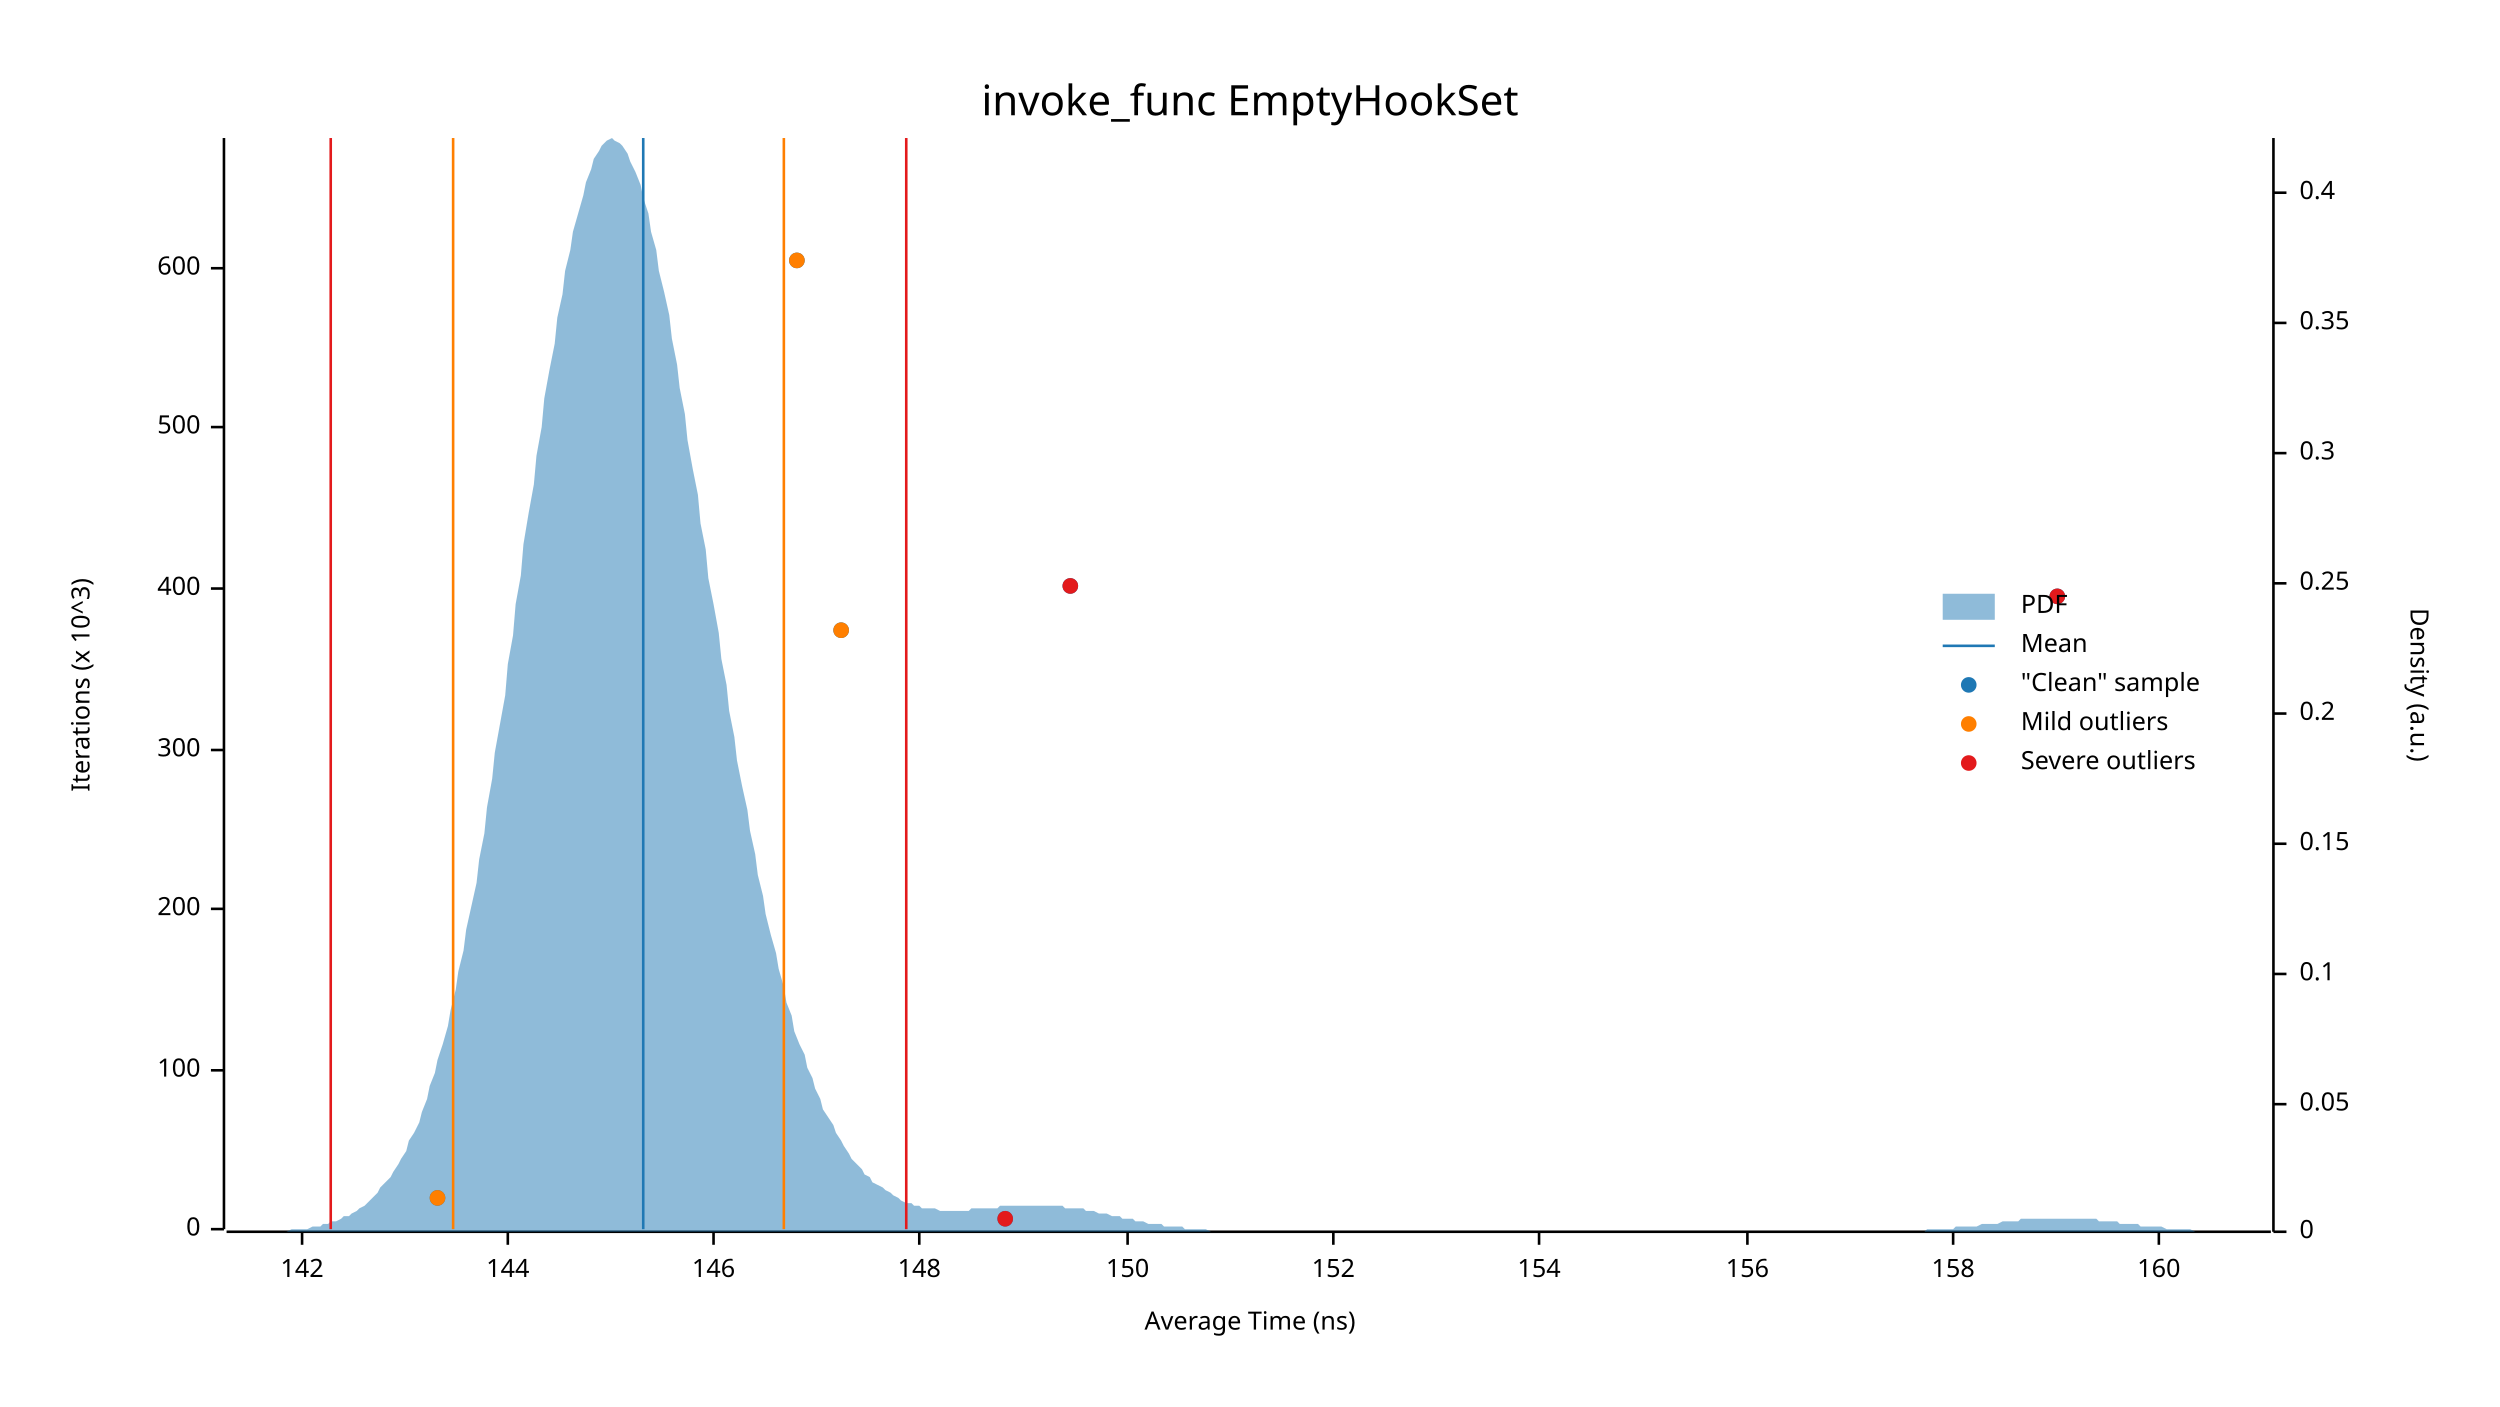
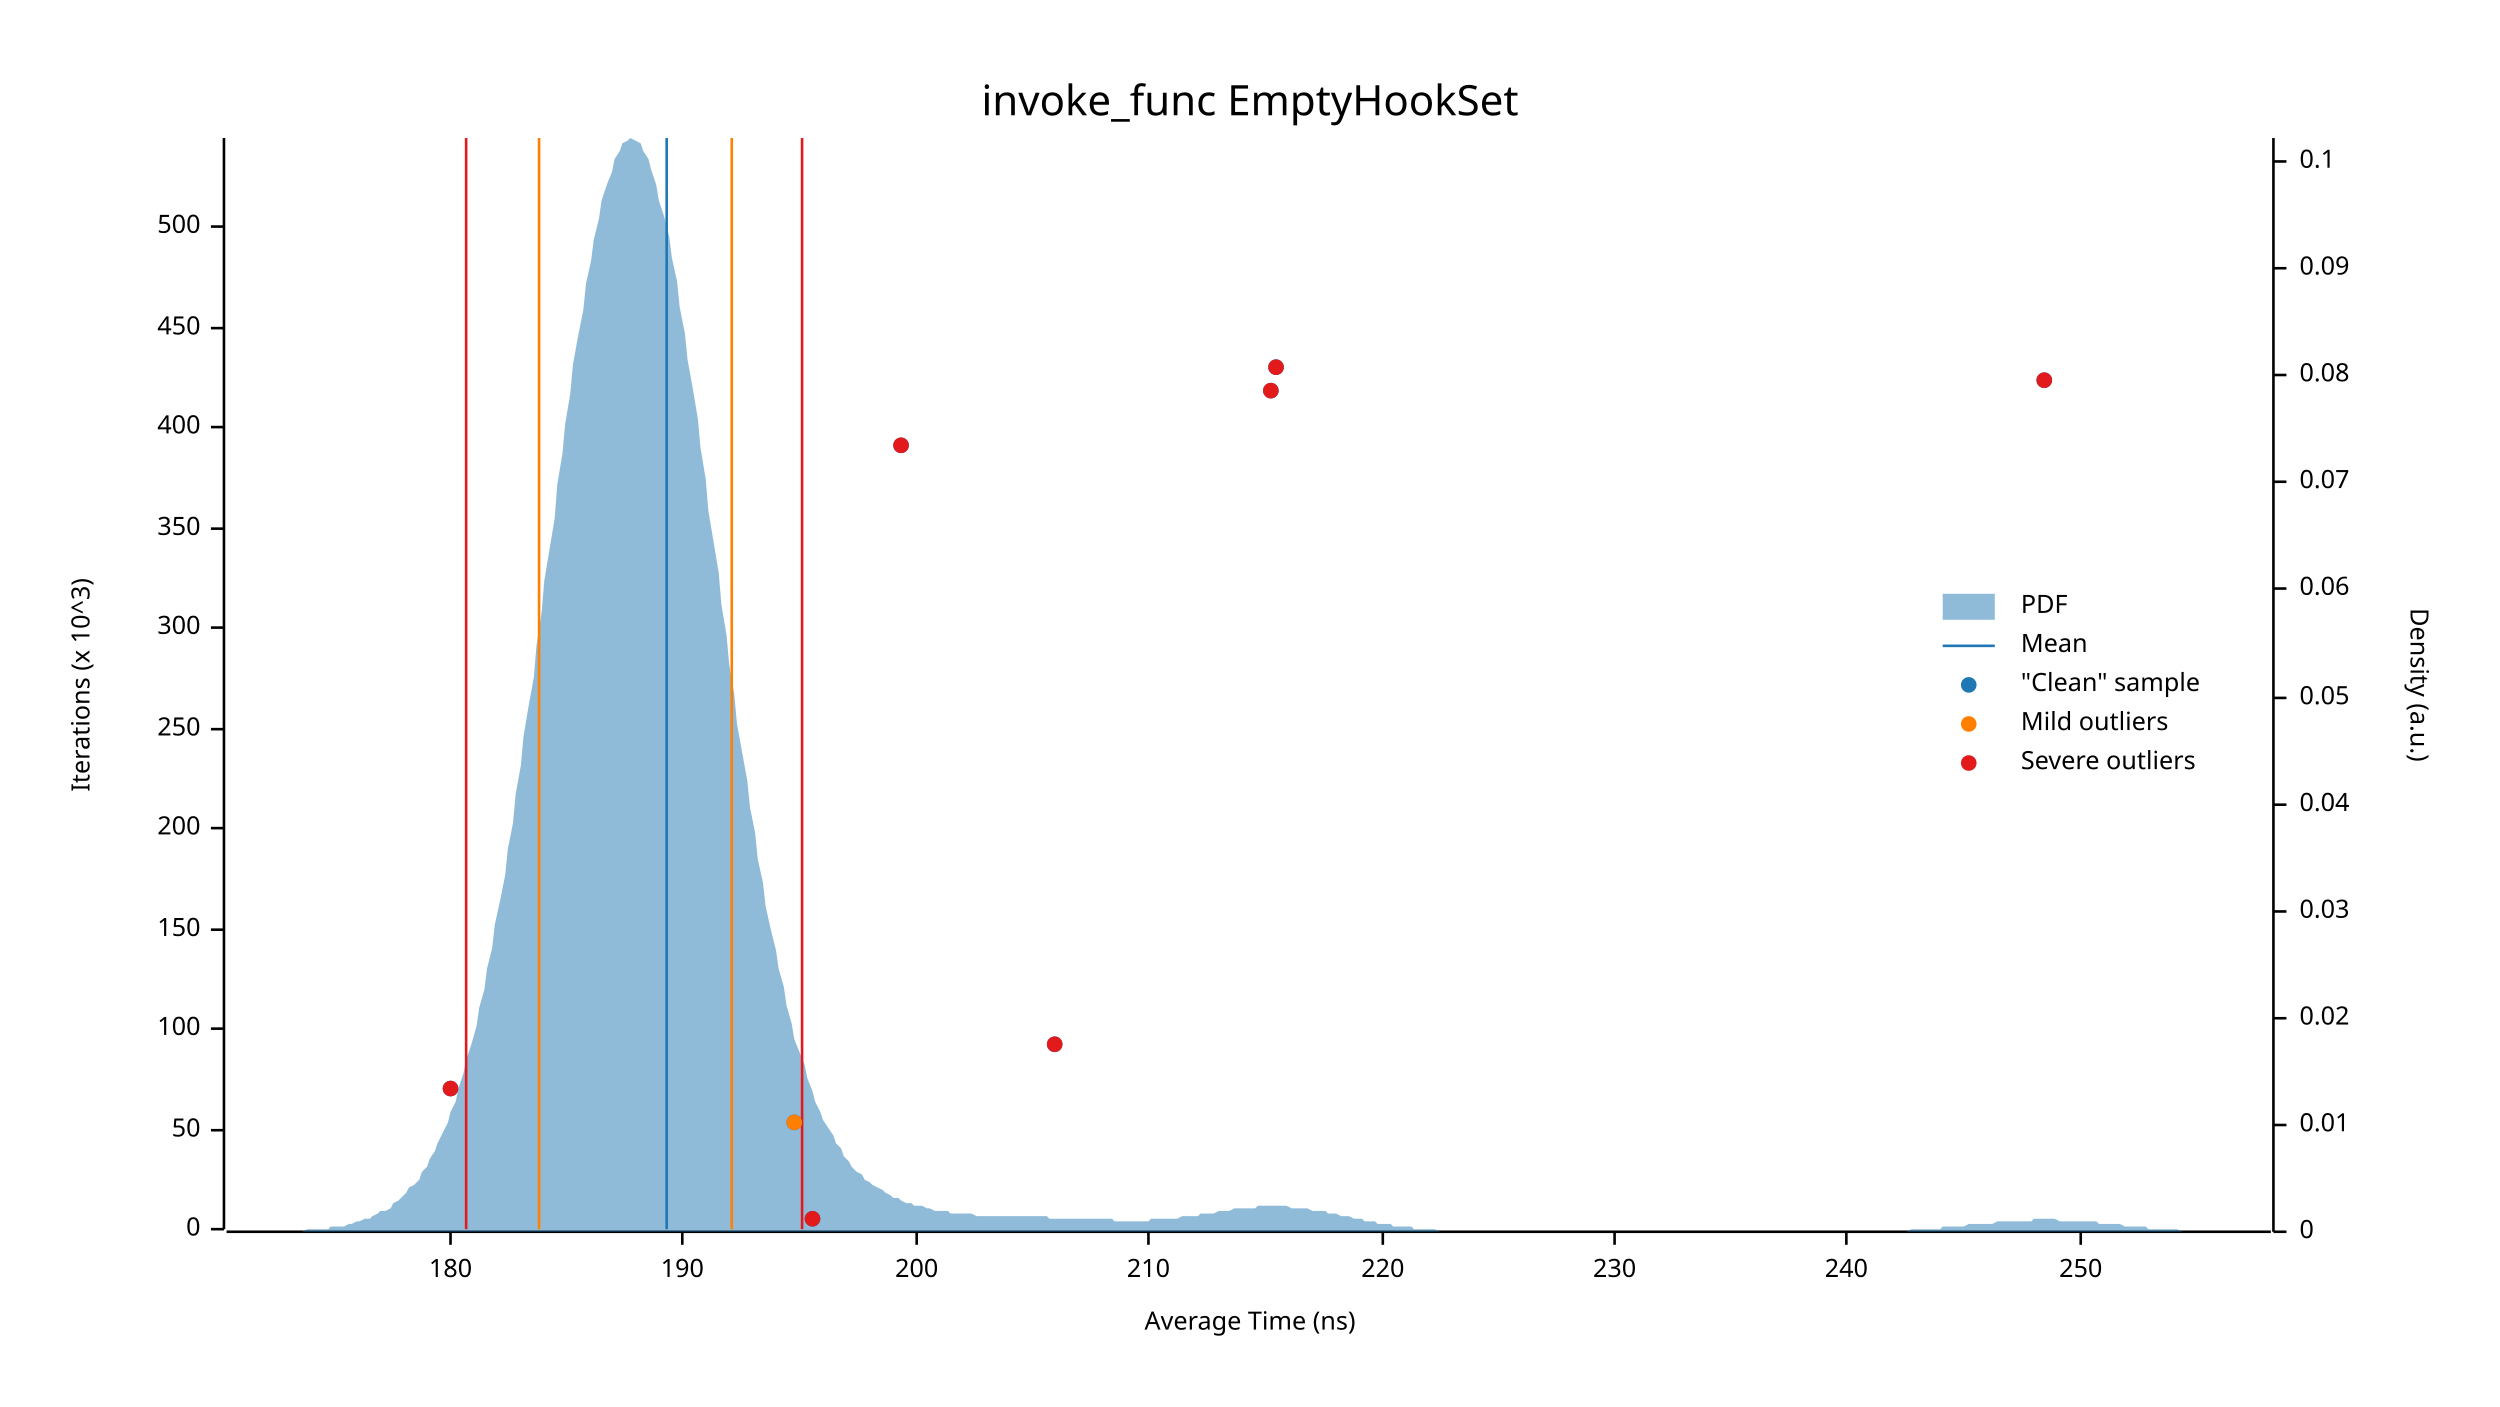
<svg xmlns="http://www.w3.org/2000/svg" width="960" height="540" viewBox="0 0 960 540">
  <text x="480" y="32" dy="0.76em" text-anchor="middle" font-family="sans-serif" font-size="16.129" opacity="1" fill="#000000">
invoke_func EmptyHookSet
</text>
  <text x="27" y="263" dy="0.76em" text-anchor="middle" font-family="sans-serif" font-size="9.677" opacity="1" fill="#000000" transform="rotate(270, 27, 263)">
Iterations (x 10^3)
</text>
  <text x="480" y="513" dy="-0.5ex" text-anchor="middle" font-family="sans-serif" font-size="9.677" opacity="1" fill="#000000">
Average Time (ns)
</text>
  <polyline fill="none" opacity="1" stroke="#000000" stroke-width="1" points="86,53 86,472 " />
  <text x="77" y="472" dy="0.5ex" text-anchor="end" font-family="sans-serif" font-size="9.677" opacity="1" fill="#000000">
0
</text>
  <polyline fill="none" opacity="1" stroke="#000000" stroke-width="1" points="81,472 86,472 " />
-   <text x="77" y="411" dy="0.5ex" text-anchor="end" font-family="sans-serif" font-size="9.677" opacity="1" fill="#000000">
+   <text x="77" y="434" dy="0.5ex" text-anchor="end" font-family="sans-serif" font-size="9.677" opacity="1" fill="#000000">
+ 50
+ </text>
+   <polyline fill="none" opacity="1" stroke="#000000" stroke-width="1" points="81,434 86,434 " />
+   <text x="77" y="395" dy="0.5ex" text-anchor="end" font-family="sans-serif" font-size="9.677" opacity="1" fill="#000000">
100
</text>
-   <polyline fill="none" opacity="1" stroke="#000000" stroke-width="1" points="81,411 86,411 " />
-   <text x="77" y="349" dy="0.5ex" text-anchor="end" font-family="sans-serif" font-size="9.677" opacity="1" fill="#000000">
+   <polyline fill="none" opacity="1" stroke="#000000" stroke-width="1" points="81,395 86,395 " />
+   <text x="77" y="357" dy="0.5ex" text-anchor="end" font-family="sans-serif" font-size="9.677" opacity="1" fill="#000000">
+ 150
+ </text>
+   <polyline fill="none" opacity="1" stroke="#000000" stroke-width="1" points="81,357 86,357 " />
+   <text x="77" y="318" dy="0.5ex" text-anchor="end" font-family="sans-serif" font-size="9.677" opacity="1" fill="#000000">
200
</text>
-   <polyline fill="none" opacity="1" stroke="#000000" stroke-width="1" points="81,349 86,349 " />
-   <text x="77" y="288" dy="0.5ex" text-anchor="end" font-family="sans-serif" font-size="9.677" opacity="1" fill="#000000">
+   <polyline fill="none" opacity="1" stroke="#000000" stroke-width="1" points="81,318 86,318 " />
+   <text x="77" y="280" dy="0.5ex" text-anchor="end" font-family="sans-serif" font-size="9.677" opacity="1" fill="#000000">
+ 250
+ </text>
+   <polyline fill="none" opacity="1" stroke="#000000" stroke-width="1" points="81,280 86,280 " />
+   <text x="77" y="241" dy="0.5ex" text-anchor="end" font-family="sans-serif" font-size="9.677" opacity="1" fill="#000000">
300
</text>
-   <polyline fill="none" opacity="1" stroke="#000000" stroke-width="1" points="81,288 86,288 " />
-   <text x="77" y="226" dy="0.5ex" text-anchor="end" font-family="sans-serif" font-size="9.677" opacity="1" fill="#000000">
+   <polyline fill="none" opacity="1" stroke="#000000" stroke-width="1" points="81,241 86,241 " />
+   <text x="77" y="203" dy="0.5ex" text-anchor="end" font-family="sans-serif" font-size="9.677" opacity="1" fill="#000000">
+ 350
+ </text>
+   <polyline fill="none" opacity="1" stroke="#000000" stroke-width="1" points="81,203 86,203 " />
+   <text x="77" y="164" dy="0.5ex" text-anchor="end" font-family="sans-serif" font-size="9.677" opacity="1" fill="#000000">
400
</text>
-   <polyline fill="none" opacity="1" stroke="#000000" stroke-width="1" points="81,226 86,226 " />
-   <text x="77" y="164" dy="0.5ex" text-anchor="end" font-family="sans-serif" font-size="9.677" opacity="1" fill="#000000">
+   <polyline fill="none" opacity="1" stroke="#000000" stroke-width="1" points="81,164 86,164 " />
+   <text x="77" y="126" dy="0.5ex" text-anchor="end" font-family="sans-serif" font-size="9.677" opacity="1" fill="#000000">
+ 450
+ </text>
+   <polyline fill="none" opacity="1" stroke="#000000" stroke-width="1" points="81,126 86,126 " />
+   <text x="77" y="87" dy="0.5ex" text-anchor="end" font-family="sans-serif" font-size="9.677" opacity="1" fill="#000000">
500
</text>
-   <polyline fill="none" opacity="1" stroke="#000000" stroke-width="1" points="81,164 86,164 " />
-   <text x="77" y="103" dy="0.5ex" text-anchor="end" font-family="sans-serif" font-size="9.677" opacity="1" fill="#000000">
- 600
+   <polyline fill="none" opacity="1" stroke="#000000" stroke-width="1" points="81,87 86,87 " />
+   <polyline fill="none" opacity="1" stroke="#000000" stroke-width="1" points="87,473 872,473 " />
+   <text x="173" y="483" dy="0.76em" text-anchor="middle" font-family="sans-serif" font-size="9.677" opacity="1" fill="#000000">
+ 180
</text>
-   <polyline fill="none" opacity="1" stroke="#000000" stroke-width="1" points="81,103 86,103 " />
-   <polyline fill="none" opacity="1" stroke="#000000" stroke-width="1" points="87,473 872,473 " />
-   <text x="116" y="483" dy="0.76em" text-anchor="middle" font-family="sans-serif" font-size="9.677" opacity="1" fill="#000000">
- 142
+   <polyline fill="none" opacity="1" stroke="#000000" stroke-width="1" points="173,473 173,478 " />
+   <text x="262" y="483" dy="0.76em" text-anchor="middle" font-family="sans-serif" font-size="9.677" opacity="1" fill="#000000">
+ 190
</text>
-   <polyline fill="none" opacity="1" stroke="#000000" stroke-width="1" points="116,473 116,478 " />
-   <text x="195" y="483" dy="0.76em" text-anchor="middle" font-family="sans-serif" font-size="9.677" opacity="1" fill="#000000">
- 144
+   <polyline fill="none" opacity="1" stroke="#000000" stroke-width="1" points="262,473 262,478 " />
+   <text x="352" y="483" dy="0.76em" text-anchor="middle" font-family="sans-serif" font-size="9.677" opacity="1" fill="#000000">
+ 200
</text>
-   <polyline fill="none" opacity="1" stroke="#000000" stroke-width="1" points="195,473 195,478 " />
-   <text x="274" y="483" dy="0.76em" text-anchor="middle" font-family="sans-serif" font-size="9.677" opacity="1" fill="#000000">
- 146
+   <polyline fill="none" opacity="1" stroke="#000000" stroke-width="1" points="352,473 352,478 " />
+   <text x="441" y="483" dy="0.76em" text-anchor="middle" font-family="sans-serif" font-size="9.677" opacity="1" fill="#000000">
+ 210
</text>
-   <polyline fill="none" opacity="1" stroke="#000000" stroke-width="1" points="274,473 274,478 " />
-   <text x="353" y="483" dy="0.76em" text-anchor="middle" font-family="sans-serif" font-size="9.677" opacity="1" fill="#000000">
- 148
+   <polyline fill="none" opacity="1" stroke="#000000" stroke-width="1" points="441,473 441,478 " />
+   <text x="531" y="483" dy="0.76em" text-anchor="middle" font-family="sans-serif" font-size="9.677" opacity="1" fill="#000000">
+ 220
</text>
-   <polyline fill="none" opacity="1" stroke="#000000" stroke-width="1" points="353,473 353,478 " />
-   <text x="433" y="483" dy="0.76em" text-anchor="middle" font-family="sans-serif" font-size="9.677" opacity="1" fill="#000000">
- 150
+   <polyline fill="none" opacity="1" stroke="#000000" stroke-width="1" points="531,473 531,478 " />
+   <text x="620" y="483" dy="0.76em" text-anchor="middle" font-family="sans-serif" font-size="9.677" opacity="1" fill="#000000">
+ 230
</text>
-   <polyline fill="none" opacity="1" stroke="#000000" stroke-width="1" points="433,473 433,478 " />
-   <text x="512" y="483" dy="0.76em" text-anchor="middle" font-family="sans-serif" font-size="9.677" opacity="1" fill="#000000">
- 152
+   <polyline fill="none" opacity="1" stroke="#000000" stroke-width="1" points="620,473 620,478 " />
+   <text x="709" y="483" dy="0.76em" text-anchor="middle" font-family="sans-serif" font-size="9.677" opacity="1" fill="#000000">
+ 240
</text>
-   <polyline fill="none" opacity="1" stroke="#000000" stroke-width="1" points="512,473 512,478 " />
-   <text x="591" y="483" dy="0.76em" text-anchor="middle" font-family="sans-serif" font-size="9.677" opacity="1" fill="#000000">
- 154
+   <polyline fill="none" opacity="1" stroke="#000000" stroke-width="1" points="709,473 709,478 " />
+   <text x="799" y="483" dy="0.76em" text-anchor="middle" font-family="sans-serif" font-size="9.677" opacity="1" fill="#000000">
+ 250
</text>
-   <polyline fill="none" opacity="1" stroke="#000000" stroke-width="1" points="591,473 591,478 " />
-   <text x="671" y="483" dy="0.76em" text-anchor="middle" font-family="sans-serif" font-size="9.677" opacity="1" fill="#000000">
- 156
- </text>
-   <polyline fill="none" opacity="1" stroke="#000000" stroke-width="1" points="671,473 671,478 " />
-   <text x="750" y="483" dy="0.76em" text-anchor="middle" font-family="sans-serif" font-size="9.677" opacity="1" fill="#000000">
- 158
- </text>
-   <polyline fill="none" opacity="1" stroke="#000000" stroke-width="1" points="750,473 750,478 " />
-   <text x="829" y="483" dy="0.76em" text-anchor="middle" font-family="sans-serif" font-size="9.677" opacity="1" fill="#000000">
- 160
- </text>
-   <polyline fill="none" opacity="1" stroke="#000000" stroke-width="1" points="829,473 829,478 " />
+   <polyline fill="none" opacity="1" stroke="#000000" stroke-width="1" points="799,473 799,478 " />
  <text x="933" y="263" dy="0.76em" text-anchor="middle" font-family="sans-serif" font-size="9.677" opacity="1" fill="#000000" transform="rotate(90, 933, 263)">
Density (a.u.)
</text>
  <polyline fill="none" opacity="1" stroke="#000000" stroke-width="1" points="873,53 873,473 " />
  <text x="883" y="473" dy="0.5ex" text-anchor="start" font-family="sans-serif" font-size="9.677" opacity="1" fill="#000000">
0
</text>
  <polyline fill="none" opacity="1" stroke="#000000" stroke-width="1" points="873,473 878,473 " />
-   <text x="883" y="424" dy="0.5ex" text-anchor="start" font-family="sans-serif" font-size="9.677" opacity="1" fill="#000000">
+   <text x="883" y="432" dy="0.5ex" text-anchor="start" font-family="sans-serif" font-size="9.677" opacity="1" fill="#000000">
+ 0.01
+ </text>
+   <polyline fill="none" opacity="1" stroke="#000000" stroke-width="1" points="873,432 878,432 " />
+   <text x="883" y="391" dy="0.5ex" text-anchor="start" font-family="sans-serif" font-size="9.677" opacity="1" fill="#000000">
+ 0.02
+ </text>
+   <polyline fill="none" opacity="1" stroke="#000000" stroke-width="1" points="873,391 878,391 " />
+   <text x="883" y="350" dy="0.5ex" text-anchor="start" font-family="sans-serif" font-size="9.677" opacity="1" fill="#000000">
+ 0.03
+ </text>
+   <polyline fill="none" opacity="1" stroke="#000000" stroke-width="1" points="873,350 878,350 " />
+   <text x="883" y="309" dy="0.5ex" text-anchor="start" font-family="sans-serif" font-size="9.677" opacity="1" fill="#000000">
+ 0.04
+ </text>
+   <polyline fill="none" opacity="1" stroke="#000000" stroke-width="1" points="873,309 878,309 " />
+   <text x="883" y="268" dy="0.5ex" text-anchor="start" font-family="sans-serif" font-size="9.677" opacity="1" fill="#000000">
0.05
</text>
-   <polyline fill="none" opacity="1" stroke="#000000" stroke-width="1" points="873,424 878,424 " />
-   <text x="883" y="374" dy="0.5ex" text-anchor="start" font-family="sans-serif" font-size="9.677" opacity="1" fill="#000000">
+   <polyline fill="none" opacity="1" stroke="#000000" stroke-width="1" points="873,268 878,268 " />
+   <text x="883" y="226" dy="0.5ex" text-anchor="start" font-family="sans-serif" font-size="9.677" opacity="1" fill="#000000">
+ 0.06
+ </text>
+   <polyline fill="none" opacity="1" stroke="#000000" stroke-width="1" points="873,226 878,226 " />
+   <text x="883" y="185" dy="0.5ex" text-anchor="start" font-family="sans-serif" font-size="9.677" opacity="1" fill="#000000">
+ 0.07
+ </text>
+   <polyline fill="none" opacity="1" stroke="#000000" stroke-width="1" points="873,185 878,185 " />
+   <text x="883" y="144" dy="0.5ex" text-anchor="start" font-family="sans-serif" font-size="9.677" opacity="1" fill="#000000">
+ 0.08
+ </text>
+   <polyline fill="none" opacity="1" stroke="#000000" stroke-width="1" points="873,144 878,144 " />
+   <text x="883" y="103" dy="0.5ex" text-anchor="start" font-family="sans-serif" font-size="9.677" opacity="1" fill="#000000">
+ 0.09
+ </text>
+   <polyline fill="none" opacity="1" stroke="#000000" stroke-width="1" points="873,103 878,103 " />
+   <text x="883" y="62" dy="0.5ex" text-anchor="start" font-family="sans-serif" font-size="9.677" opacity="1" fill="#000000">
0.1
</text>
-   <polyline fill="none" opacity="1" stroke="#000000" stroke-width="1" points="873,374 878,374 " />
-   <text x="883" y="324" dy="0.5ex" text-anchor="start" font-family="sans-serif" font-size="9.677" opacity="1" fill="#000000">
- 0.15
- </text>
-   <polyline fill="none" opacity="1" stroke="#000000" stroke-width="1" points="873,324 878,324 " />
-   <text x="883" y="274" dy="0.5ex" text-anchor="start" font-family="sans-serif" font-size="9.677" opacity="1" fill="#000000">
- 0.2
- </text>
-   <polyline fill="none" opacity="1" stroke="#000000" stroke-width="1" points="873,274 878,274 " />
-   <text x="883" y="224" dy="0.5ex" text-anchor="start" font-family="sans-serif" font-size="9.677" opacity="1" fill="#000000">
- 0.25
- </text>
-   <polyline fill="none" opacity="1" stroke="#000000" stroke-width="1" points="873,224 878,224 " />
-   <text x="883" y="174" dy="0.5ex" text-anchor="start" font-family="sans-serif" font-size="9.677" opacity="1" fill="#000000">
- 0.3
- </text>
-   <polyline fill="none" opacity="1" stroke="#000000" stroke-width="1" points="873,174 878,174 " />
-   <text x="883" y="124" dy="0.5ex" text-anchor="start" font-family="sans-serif" font-size="9.677" opacity="1" fill="#000000">
- 0.35
- </text>
-   <polyline fill="none" opacity="1" stroke="#000000" stroke-width="1" points="873,124 878,124 " />
-   <text x="883" y="74" dy="0.5ex" text-anchor="start" font-family="sans-serif" font-size="9.677" opacity="1" fill="#000000">
- 0.4
- </text>
-   <polyline fill="none" opacity="1" stroke="#000000" stroke-width="1" points="873,74 878,74 " />
-   <polygon opacity="0.5" fill="#1F78B4" points="87,473 88,473 90,473 91,473 93,473 94,473 96,473 98,473 99,473 101,473 102,473 104,473 105,473 107,473 109,473 110,473 112,472 113,472 115,472 116,472 118,472 120,471 121,471 123,471 124,470 126,470 127,469 129,469 131,468 132,467 134,467 135,466 137,465 138,464 140,463 142,461 143,460 145,458 146,456 148,454 150,452 151,450 153,447 154,445 156,442 157,438 159,435 161,431 162,427 164,422 165,417 167,412 168,407 170,401 172,394 173,388 175,380 176,373 178,365 179,357 181,348 183,339 184,330 186,320 187,310 189,299 190,289 192,278 194,267 195,255 197,244 198,232 200,221 201,209 203,197 205,186 206,175 208,164 209,153 211,142 213,132 214,122 216,113 217,104 219,96 220,89 222,82 224,75 225,70 227,65 228,61 230,58 231,56 233,54 235,53 236,54 238,55 239,56 241,59 242,62 244,66 246,71 247,76 249,82 250,89 252,96 253,104 255,112 257,121 258,130 260,140 261,149 263,159 264,169 266,180 268,190 269,201 271,211 272,222 274,232 276,243 277,253 279,263 280,273 282,283 283,292 285,302 287,311 288,319 290,328 291,336 293,344 294,351 296,359 298,366 299,372 301,379 302,385 304,390 305,396 307,401 309,405 310,410 312,414 313,418 315,422 316,426 318,429 320,432 321,435 323,438 324,440 326,443 327,445 329,447 331,449 332,451 334,452 335,454 337,455 339,456 340,457 342,458 343,459 345,460 346,461 348,462 350,462 351,463 353,463 354,464 356,464 357,464 359,464 361,465 362,465 364,465 365,465 367,465 368,465 370,465 372,465 373,464 375,464 376,464 378,464 379,464 381,464 383,464 384,463 386,463 387,463 389,463 391,463 392,463 394,463 395,463 397,463 398,463 400,463 402,463 403,463 405,463 406,463 408,463 409,464 411,464 413,464 414,464 416,464 417,465 419,465 420,465 422,466 424,466 425,466 427,467 428,467 430,467 431,468 433,468 435,468 436,469 438,469 439,469 441,470 442,470 444,470 446,470 447,471 449,471 450,471 452,471 454,471 455,472 457,472 458,472 460,472 461,472 463,472 465,473 466,473 468,473 469,473 471,473 472,473 474,473 476,473 477,473 479,473 480,473 482,473 483,473 485,473 487,473 488,473 490,473 491,473 493,473 494,473 496,473 498,473 499,473 501,473 502,473 504,473 505,473 507,473 509,473 510,473 512,473 513,473 515,473 517,473 518,473 520,473 521,473 523,473 524,473 526,473 528,473 529,473 531,473 532,473 534,473 535,473 537,473 539,473 540,473 542,473 543,473 545,473 546,473 548,473 550,473 551,473 553,473 554,473 556,473 557,473 559,473 561,473 562,473 564,473 565,473 567,473 568,473 570,473 572,473 573,473 575,473 576,473 578,473 580,473 581,473 583,473 584,473 586,473 587,473 589,473 591,473 592,473 594,473 595,473 597,473 598,473 600,473 602,473 603,473 605,473 606,473 608,473 609,473 611,473 613,473 614,473 616,473 617,473 619,473 620,473 622,473 624,473 625,473 627,473 628,473 630,473 632,473 633,473 635,473 636,473 638,473 639,473 641,473 643,473 644,473 646,473 647,473 649,473 650,473 652,473 654,473 655,473 657,473 658,473 660,473 661,473 663,473 665,473 666,473 668,473 669,473 671,473 672,473 674,473 676,473 677,473 679,473 680,473 682,473 683,473 685,473 687,473 688,473 690,473 691,473 693,473 695,473 696,473 698,473 699,473 701,473 702,473 704,473 706,473 707,473 709,473 710,473 712,473 713,473 715,473 717,473 718,473 720,473 721,473 723,473 724,473 726,473 728,473 729,473 731,473 732,473 734,473 735,473 737,473 739,473 740,472 742,472 743,472 745,472 746,472 748,472 750,472 751,471 753,471 754,471 756,471 758,471 759,471 761,470 762,470 764,470 765,470 767,470 769,469 770,469 772,469 773,469 775,469 776,468 778,468 780,468 781,468 783,468 784,468 786,468 787,468 789,468 791,468 792,468 794,468 795,468 797,468 798,468 800,468 802,468 803,468 805,468 806,469 808,469 809,469 811,469 813,469 814,470 816,470 817,470 819,470 821,470 822,471 824,471 825,471 827,471 828,471 830,471 832,472 833,472 835,472 836,472 838,472 839,472 841,472 843,473 844,473 846,473 847,473 849,473 850,473 852,473 854,473 855,473 857,473 858,473 860,473 861,473 863,473 865,473 866,473 868,473 869,473 871,473 873,473 873,473 87,473 " />
-   <polyline fill="none" opacity="1" stroke="#1F78B4" stroke-width="1" points="247,472 247,53 " />
-   <polyline fill="none" opacity="1" stroke="#FF7F00" stroke-width="1" points="174,472 174,53 " />
-   <polyline fill="none" opacity="1" stroke="#FF7F00" stroke-width="1" points="301,472 301,53 " />
-   <polyline fill="none" opacity="1" stroke="#E31A1C" stroke-width="1" points="127,472 127,53 " />
-   <polyline fill="none" opacity="1" stroke="#E31A1C" stroke-width="1" points="348,472 348,53 " />
-   <circle cx="386" cy="468" r="3" opacity="1" fill="#1F78B4" stroke="none" stroke-width="1" />
-   <circle cx="168" cy="460" r="3" opacity="1" fill="#1F78B4" stroke="none" stroke-width="1" />
-   <circle cx="323" cy="242" r="3" opacity="1" fill="#1F78B4" stroke="none" stroke-width="1" />
-   <circle cx="790" cy="229" r="3" opacity="1" fill="#1F78B4" stroke="none" stroke-width="1" />
-   <circle cx="411" cy="225" r="3" opacity="1" fill="#1F78B4" stroke="none" stroke-width="1" />
-   <circle cx="306" cy="100" r="3" opacity="1" fill="#1F78B4" stroke="none" stroke-width="1" />
-   <circle cx="168" cy="460" r="3" opacity="1" fill="#FF7F00" stroke="none" stroke-width="1" />
-   <circle cx="323" cy="242" r="3" opacity="1" fill="#FF7F00" stroke="none" stroke-width="1" />
-   <circle cx="306" cy="100" r="3" opacity="1" fill="#FF7F00" stroke="none" stroke-width="1" />
-   <circle cx="386" cy="468" r="3" opacity="1" fill="#E31A1C" stroke="none" stroke-width="1" />
-   <circle cx="790" cy="229" r="3" opacity="1" fill="#E31A1C" stroke="none" stroke-width="1" />
-   <circle cx="411" cy="225" r="3" opacity="1" fill="#E31A1C" stroke="none" stroke-width="1" />
+   <polyline fill="none" opacity="1" stroke="#000000" stroke-width="1" points="873,62 878,62 " />
+   <polygon opacity="0.5" fill="#1F78B4" points="87,473 88,473 90,473 91,473 93,473 94,473 96,473 98,473 99,473 101,473 102,473 104,473 105,473 107,473 109,473 110,473 112,473 113,473 115,473 116,473 118,472 120,472 121,472 123,472 124,472 126,472 127,471 129,471 131,471 132,471 134,470 135,470 137,469 138,469 140,468 142,468 143,467 145,466 146,465 148,465 150,464 151,462 153,461 154,460 156,458 157,456 159,455 161,453 162,450 164,448 165,445 167,442 168,439 170,435 172,431 173,427 175,423 176,418 178,412 179,407 181,401 183,394 184,387 186,380 187,372 189,364 190,355 192,346 194,336 195,326 197,316 198,305 200,294 201,283 203,271 205,260 206,248 208,235 209,223 211,211 213,199 214,186 216,174 217,163 219,151 220,140 222,129 224,119 225,109 227,100 228,92 230,84 231,77 233,71 235,66 236,61 238,58 239,55 241,54 242,53 244,54 246,55 247,58 249,61 250,65 252,71 253,77 255,83 257,91 258,99 260,108 261,118 263,128 264,138 266,149 268,161 269,172 271,184 272,196 274,208 276,220 277,232 279,244 280,255 282,267 283,278 285,289 287,300 288,310 290,320 291,330 293,339 294,348 296,357 298,365 299,372 301,379 302,386 304,393 305,399 307,404 309,409 310,414 312,419 313,423 315,427 316,430 318,433 320,436 321,439 323,441 324,444 326,446 327,448 329,450 331,451 332,453 334,454 335,455 337,456 339,457 340,458 342,459 343,460 345,460 346,461 348,462 350,462 351,463 353,463 354,463 356,464 357,464 359,465 361,465 362,465 364,465 365,466 367,466 368,466 370,466 372,466 373,466 375,467 376,467 378,467 379,467 381,467 383,467 384,467 386,467 387,467 389,467 391,467 392,467 394,467 395,467 397,467 398,467 400,467 402,467 403,468 405,468 406,468 408,468 409,468 411,468 413,468 414,468 416,468 417,468 419,468 420,468 422,468 424,468 425,468 427,468 428,469 430,469 431,469 433,469 435,469 436,469 438,469 439,469 441,469 442,468 444,468 446,468 447,468 449,468 450,468 452,468 454,467 455,467 457,467 458,467 460,467 461,466 463,466 465,466 466,466 468,465 469,465 471,465 472,465 474,464 476,464 477,464 479,464 480,464 482,464 483,463 485,463 487,463 488,463 490,463 491,463 493,463 494,463 496,464 498,464 499,464 501,464 502,464 504,465 505,465 507,465 509,465 510,466 512,466 513,466 515,467 517,467 518,467 520,468 521,468 523,468 524,469 526,469 528,469 529,470 531,470 532,470 534,470 535,471 537,471 539,471 540,471 542,471 543,472 545,472 546,472 548,472 550,472 551,472 553,473 554,473 556,473 557,473 559,473 561,473 562,473 564,473 565,473 567,473 568,473 570,473 572,473 573,473 575,473 576,473 578,473 580,473 581,473 583,473 584,473 586,473 587,473 589,473 591,473 592,473 594,473 595,473 597,473 598,473 600,473 602,473 603,473 605,473 606,473 608,473 609,473 611,473 613,473 614,473 616,473 617,473 619,473 620,473 622,473 624,473 625,473 627,473 628,473 630,473 632,473 633,473 635,473 636,473 638,473 639,473 641,473 643,473 644,473 646,473 647,473 649,473 650,473 652,473 654,473 655,473 657,473 658,473 660,473 661,473 663,473 665,473 666,473 668,473 669,473 671,473 672,473 674,473 676,473 677,473 679,473 680,473 682,473 683,473 685,473 687,473 688,473 690,473 691,473 693,473 695,473 696,473 698,473 699,473 701,473 702,473 704,473 706,473 707,473 709,473 710,473 712,473 713,473 715,473 717,473 718,473 720,473 721,473 723,473 724,473 726,473 728,473 729,473 731,473 732,473 734,472 735,472 737,472 739,472 740,472 742,472 743,472 745,472 746,471 748,471 750,471 751,471 753,471 754,471 756,470 758,470 759,470 761,470 762,470 764,470 765,470 767,469 769,469 770,469 772,469 773,469 775,469 776,469 778,469 780,469 781,468 783,468 784,468 786,468 787,468 789,468 791,469 792,469 794,469 795,469 797,469 798,469 800,469 802,469 803,469 805,469 806,470 808,470 809,470 811,470 813,470 814,470 816,471 817,471 819,471 821,471 822,471 824,471 825,472 827,472 828,472 830,472 832,472 833,472 835,472 836,472 838,473 839,473 841,473 843,473 844,473 846,473 847,473 849,473 850,473 852,473 854,473 855,473 857,473 858,473 860,473 861,473 863,473 865,473 866,473 868,473 869,473 871,473 873,473 873,473 87,473 " />
+   <polyline fill="none" opacity="1" stroke="#1F78B4" stroke-width="1" points="256,472 256,53 " />
+   <polyline fill="none" opacity="1" stroke="#FF7F00" stroke-width="1" points="207,472 207,53 " />
+   <polyline fill="none" opacity="1" stroke="#FF7F00" stroke-width="1" points="281,472 281,53 " />
+   <polyline fill="none" opacity="1" stroke="#E31A1C" stroke-width="1" points="179,472 179,53 " />
+   <polyline fill="none" opacity="1" stroke="#E31A1C" stroke-width="1" points="308,472 308,53 " />
+   <circle cx="312" cy="468" r="3" opacity="1" fill="#1F78B4" stroke="none" stroke-width="1" />
+   <circle cx="305" cy="431" r="3" opacity="1" fill="#1F78B4" stroke="none" stroke-width="1" />
+   <circle cx="173" cy="418" r="3" opacity="1" fill="#1F78B4" stroke="none" stroke-width="1" />
+   <circle cx="405" cy="401" r="3" opacity="1" fill="#1F78B4" stroke="none" stroke-width="1" />
+   <circle cx="346" cy="171" r="3" opacity="1" fill="#1F78B4" stroke="none" stroke-width="1" />
+   <circle cx="488" cy="150" r="3" opacity="1" fill="#1F78B4" stroke="none" stroke-width="1" />
+   <circle cx="785" cy="146" r="3" opacity="1" fill="#1F78B4" stroke="none" stroke-width="1" />
+   <circle cx="490" cy="141" r="3" opacity="1" fill="#1F78B4" stroke="none" stroke-width="1" />
+   <circle cx="305" cy="431" r="3" opacity="1" fill="#FF7F00" stroke="none" stroke-width="1" />
+   <circle cx="312" cy="468" r="3" opacity="1" fill="#E31A1C" stroke="none" stroke-width="1" />
+   <circle cx="173" cy="418" r="3" opacity="1" fill="#E31A1C" stroke="none" stroke-width="1" />
+   <circle cx="405" cy="401" r="3" opacity="1" fill="#E31A1C" stroke="none" stroke-width="1" />
+   <circle cx="346" cy="171" r="3" opacity="1" fill="#E31A1C" stroke="none" stroke-width="1" />
+   <circle cx="488" cy="150" r="3" opacity="1" fill="#E31A1C" stroke="none" stroke-width="1" />
+   <circle cx="785" cy="146" r="3" opacity="1" fill="#E31A1C" stroke="none" stroke-width="1" />
+   <circle cx="490" cy="141" r="3" opacity="1" fill="#E31A1C" stroke="none" stroke-width="1" />
  <text x="776" y="228" dy="0.76em" text-anchor="start" font-family="sans-serif" font-size="9.677" opacity="1" fill="#000000">
PDF
</text>
  <text x="776" y="243" dy="0.76em" text-anchor="start" font-family="sans-serif" font-size="9.677" opacity="1" fill="#000000">
Mean
</text>
  <text x="776" y="258" dy="0.76em" text-anchor="start" font-family="sans-serif" font-size="9.677" opacity="1" fill="#000000">
"Clean" sample
</text>
  <text x="776" y="273" dy="0.76em" text-anchor="start" font-family="sans-serif" font-size="9.677" opacity="1" fill="#000000">
Mild outliers
</text>
  <text x="776" y="288" dy="0.76em" text-anchor="start" font-family="sans-serif" font-size="9.677" opacity="1" fill="#000000">
Severe outliers
</text>
  <rect x="746" y="228" width="20" height="10" opacity="0.5" fill="#1F78B4" stroke="none" />
  <polyline fill="none" opacity="1" stroke="#1F78B4" stroke-width="1" points="746,248 766,248 " />
  <circle cx="756" cy="263" r="3" opacity="1" fill="#1F78B4" stroke="none" stroke-width="1" />
  <circle cx="756" cy="278" r="3" opacity="1" fill="#FF7F00" stroke="none" stroke-width="1" />
  <circle cx="756" cy="293" r="3" opacity="1" fill="#E31A1C" stroke="none" stroke-width="1" />
</svg>
